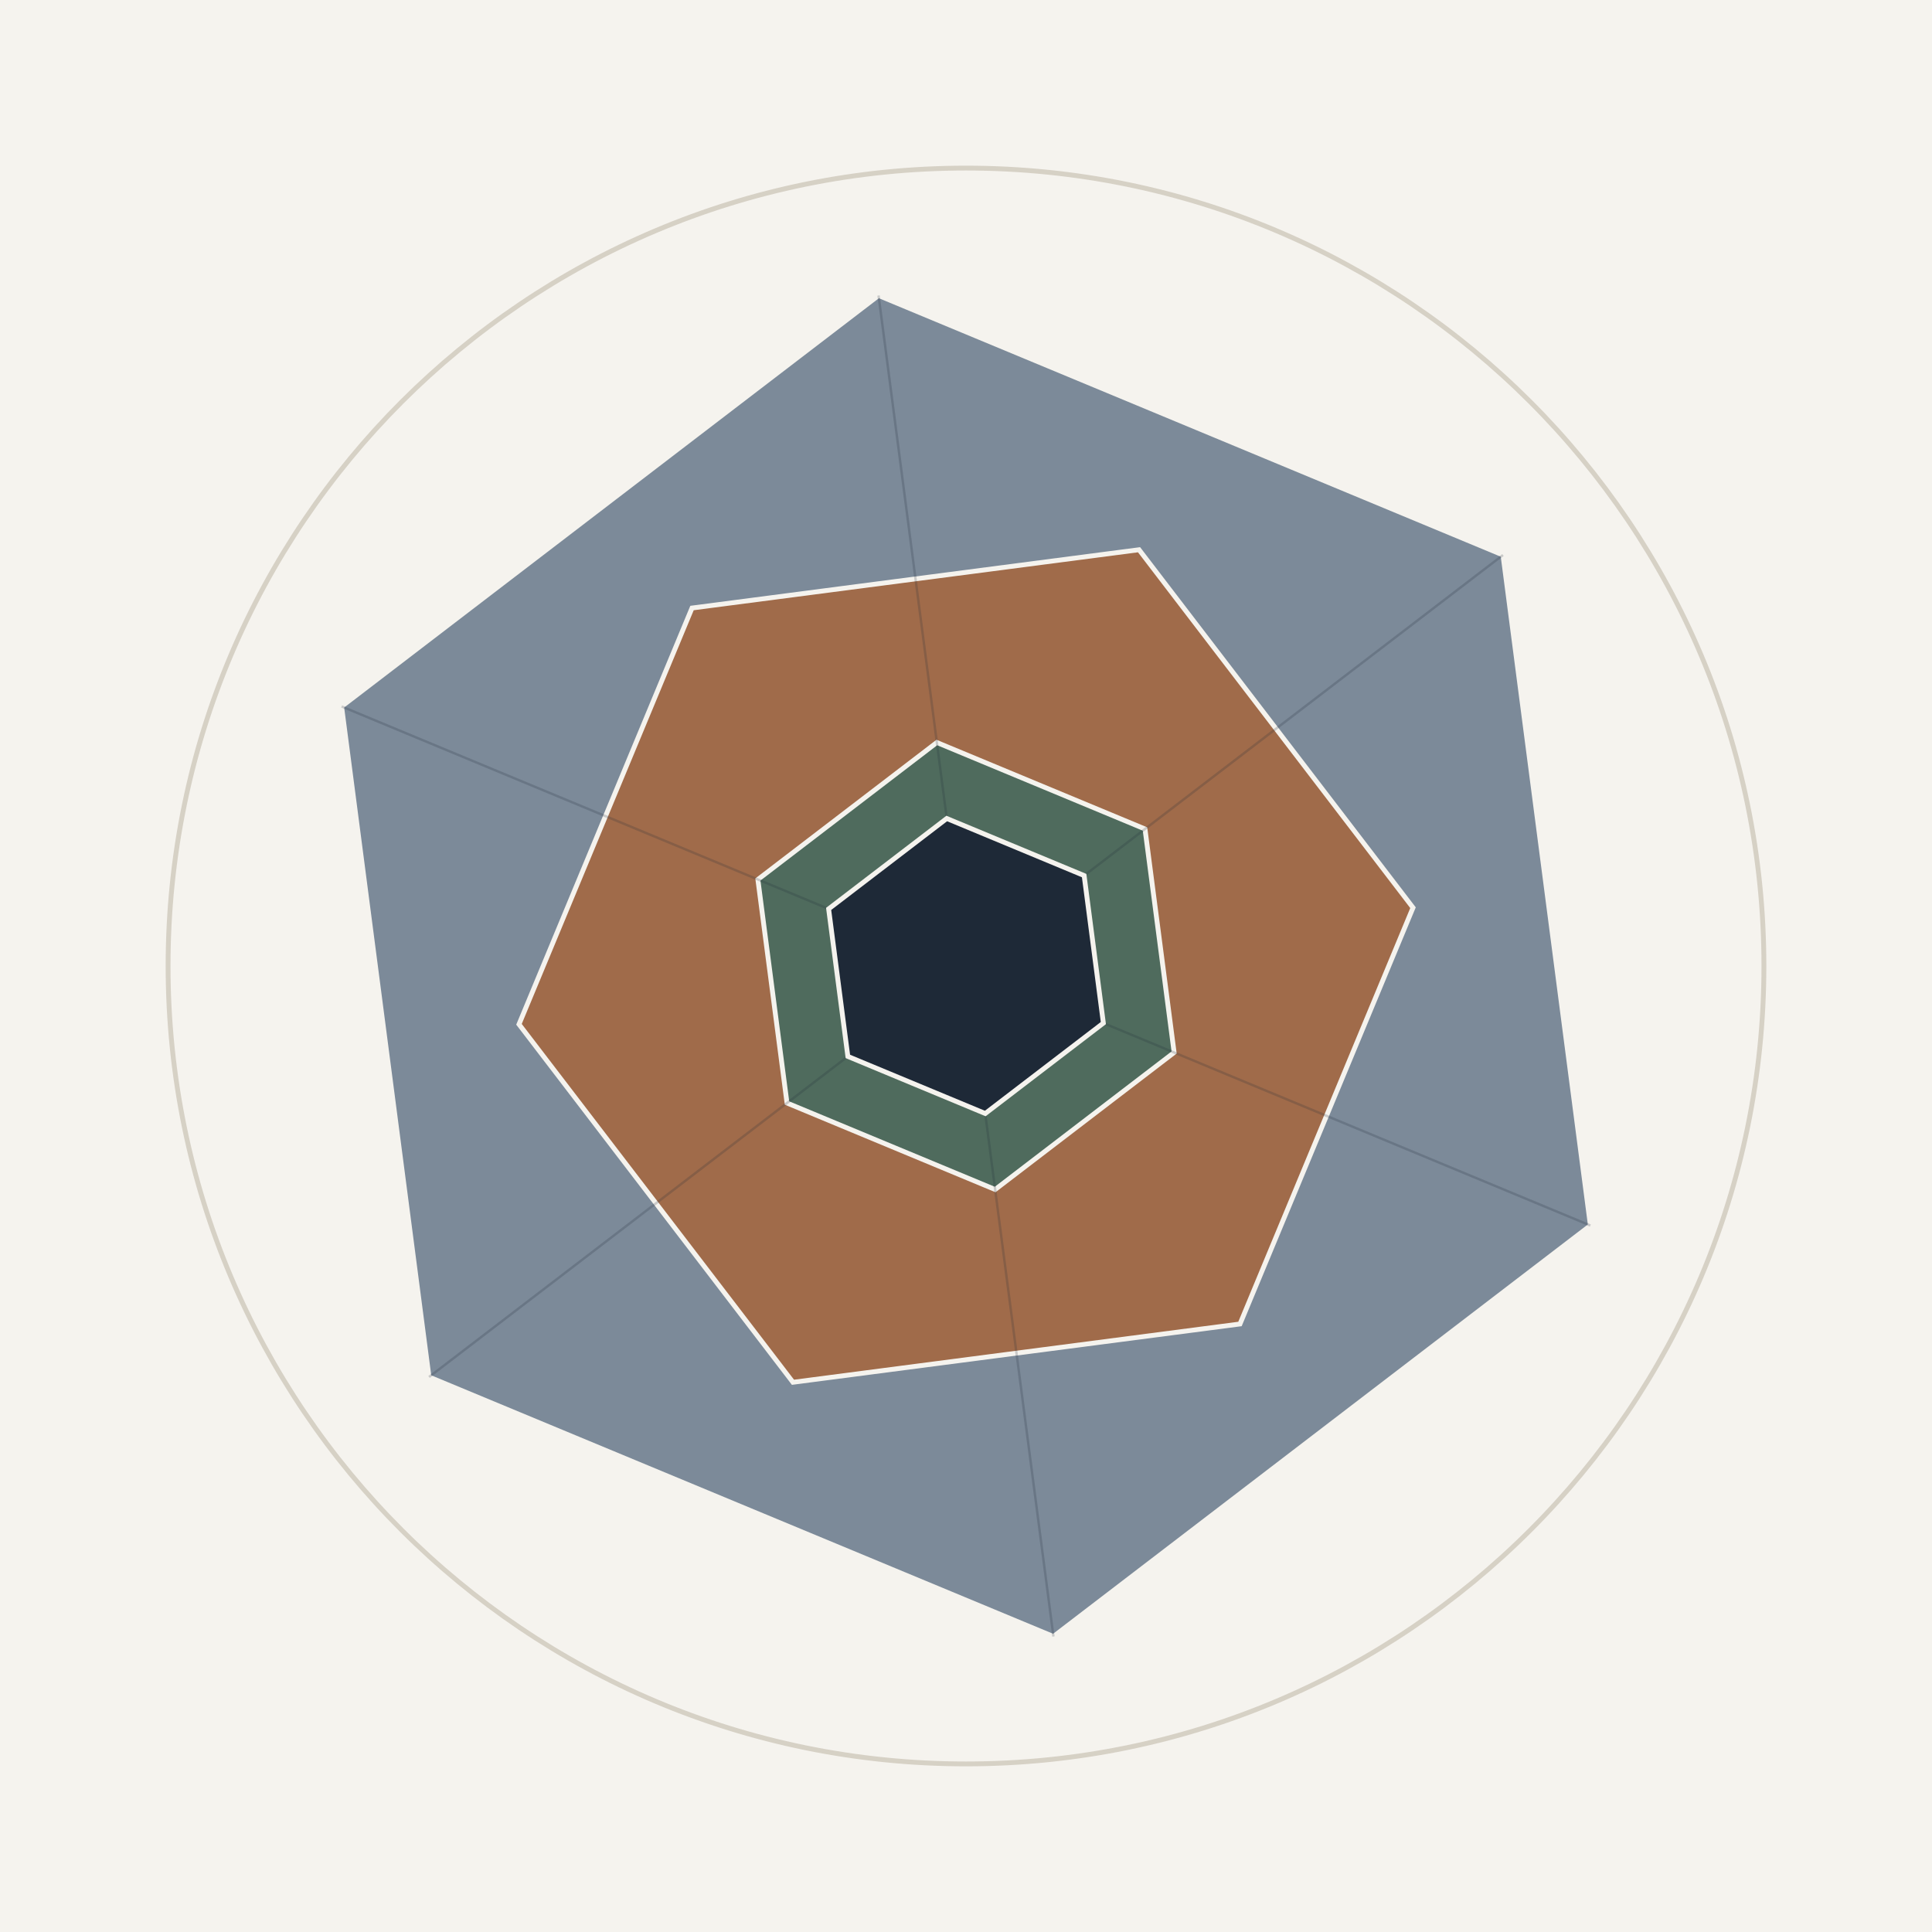
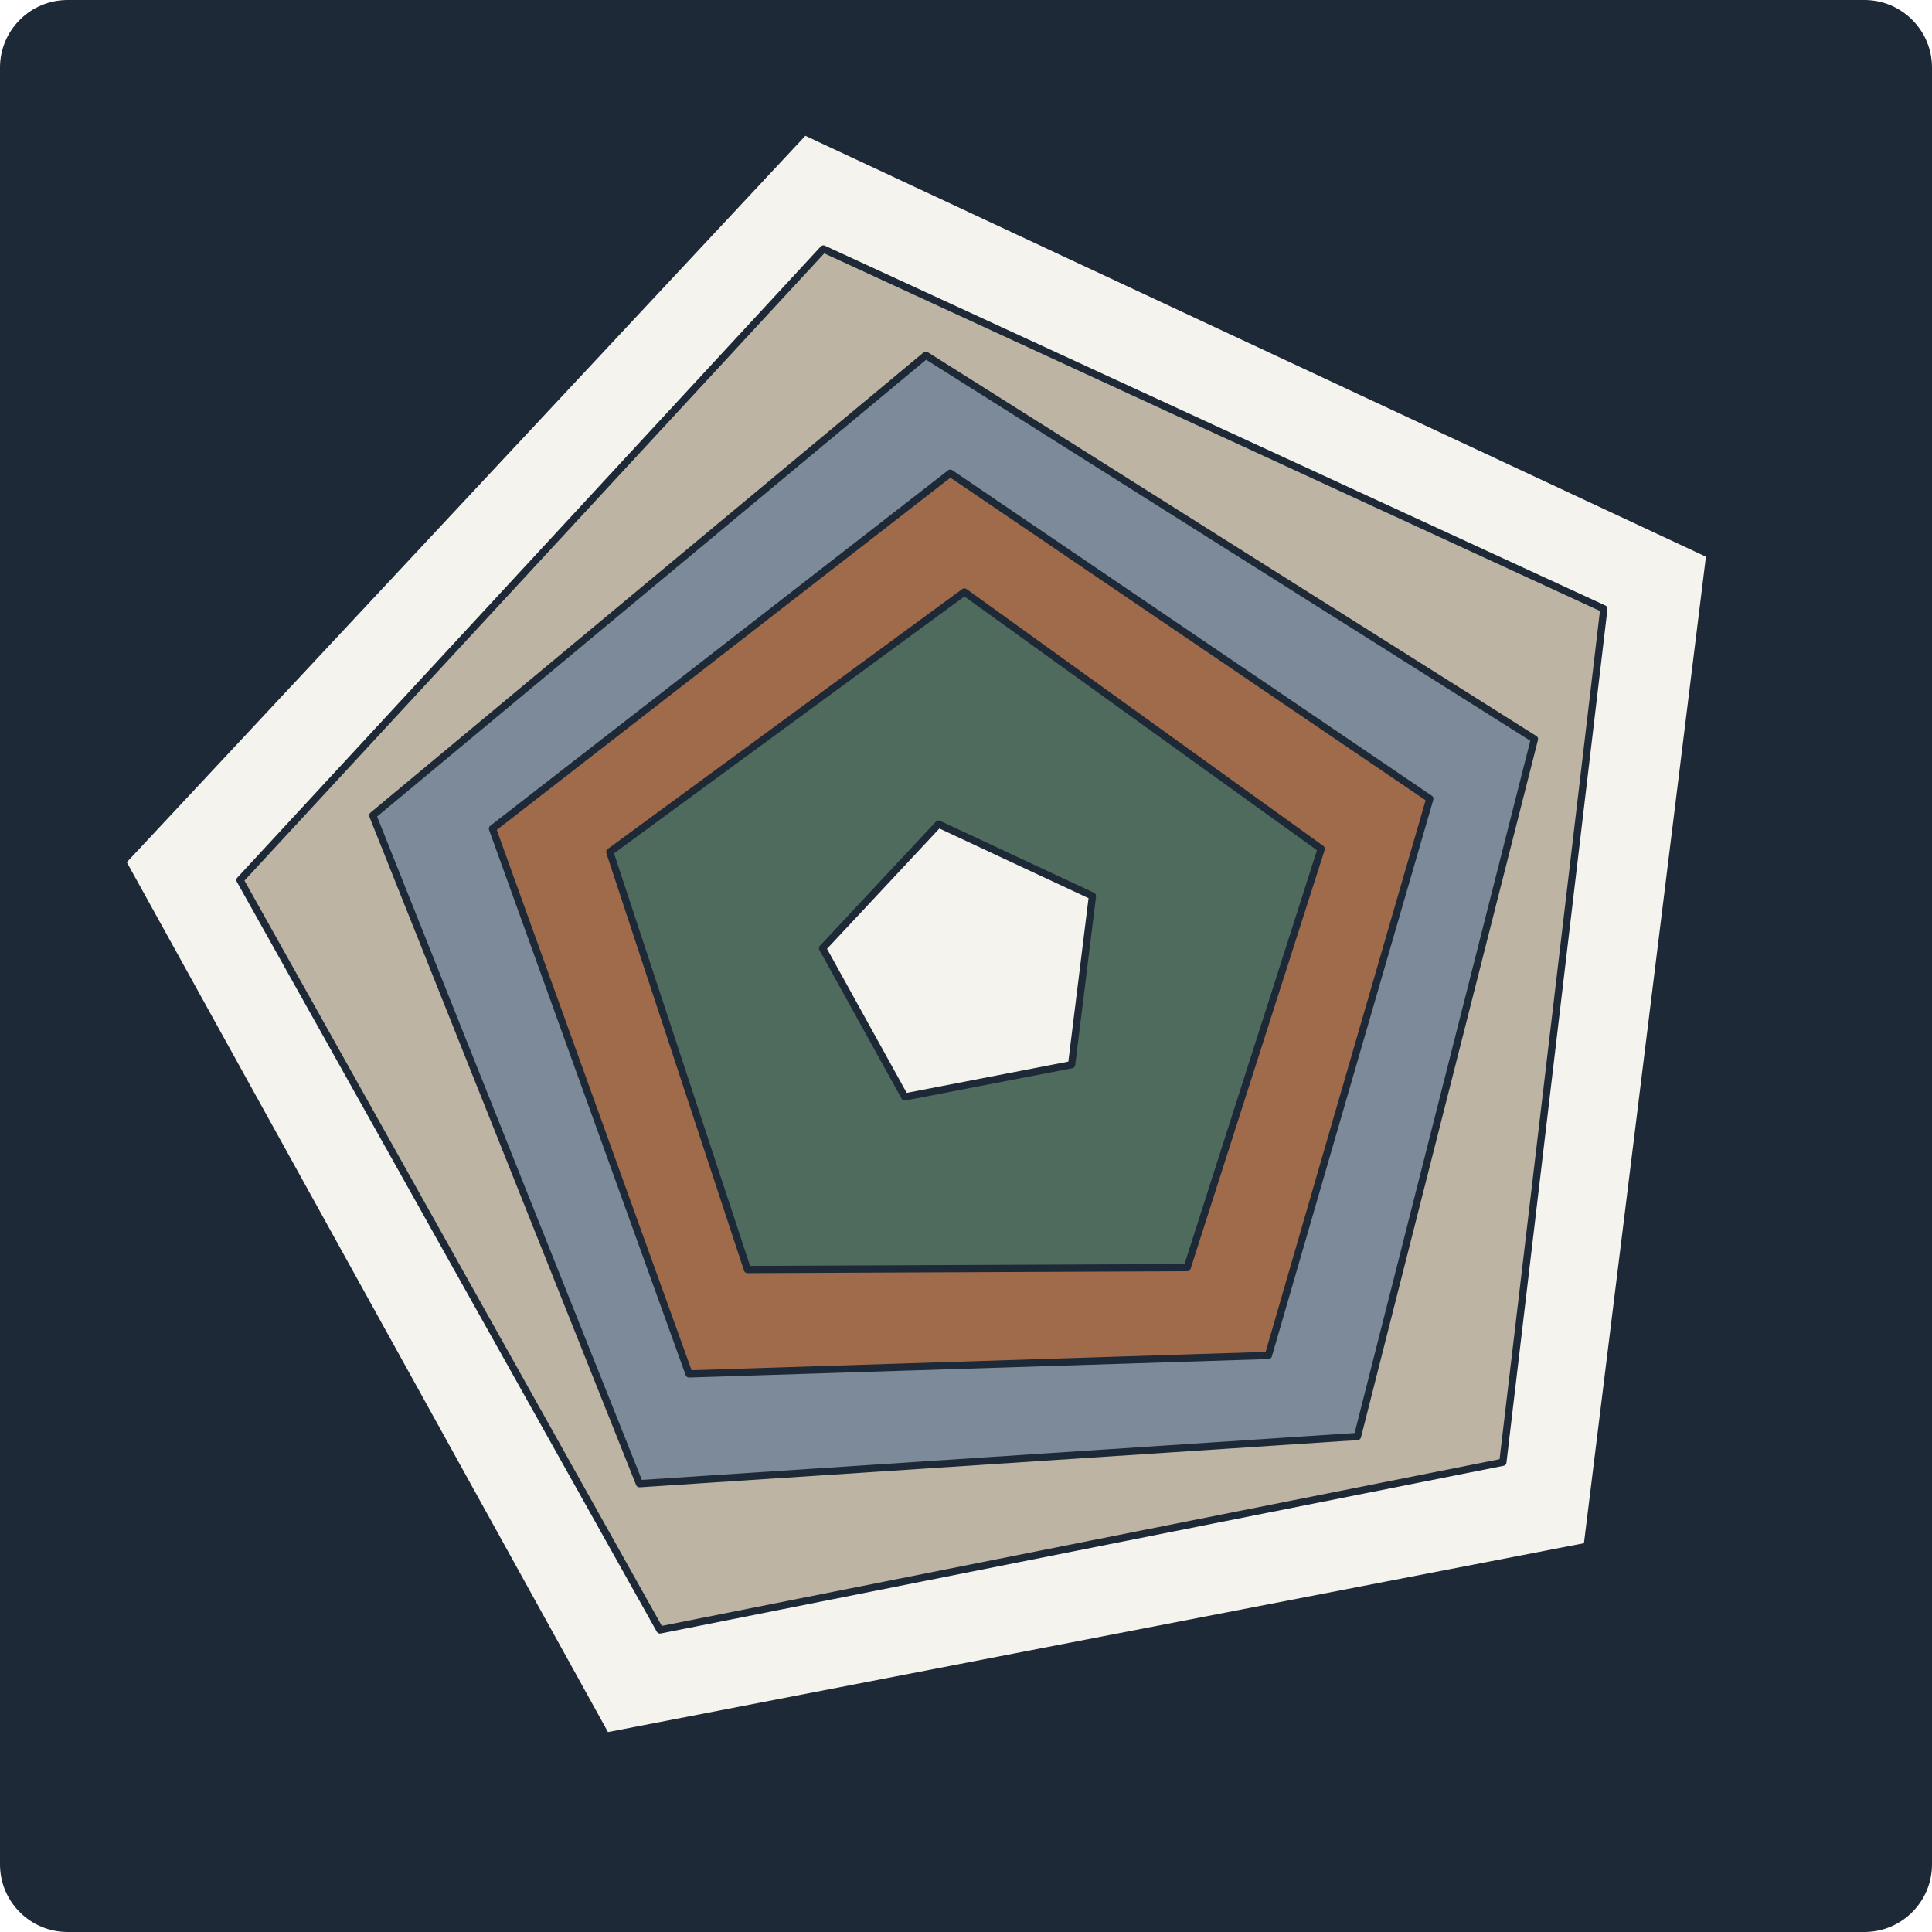
<svg xmlns="http://www.w3.org/2000/svg" width="800" height="800" viewBox="0 0 800 800">
-   <rect width="800" height="800" fill="#f5f3ee" />
-   <circle cx="400" cy="400" r="330.4" fill="none" stroke="#bdb4a4" stroke-width="2" opacity="0.55" />
-   <g stroke="#f5f3ee" stroke-width="2">
-     <polygon points="658.55,507.47 436.21,677.65 177.65,570.18 141.45,292.53 363.79,122.35 622.35,229.82" fill="#7c8a99" />
-     <polygon points="513.45,548.23 328.35,572.37 214.9,424.14 286.55,251.77 471.65,227.63 585.1,375.86" fill="#a06b4a" />
-     <polygon points="412.07,492.55 325.88,456.73 313.82,364.18 387.93,307.45 474.12,343.27 486.18,435.82" fill="#4f6b5d" />
+   <rect width="800" height="800" rx="28" fill="#1e2937" />
+   <g stroke="#4f6b5d" stroke-width="1" stroke-opacity="0.22">
+     <line x1="400.00" y1="400.00" x2="333.13" y2="54.41" />
+     <line x1="400.00" y1="400.00" x2="708.01" y2="229.61" />
+     <line x1="400.00" y1="400.00" x2="657.23" y2="640.28" />
+     <line x1="400.00" y1="400.00" x2="250.97" y2="718.89" />
+     <line x1="400.00" y1="400.00" x2="50.66" y2="356.81" />
  </g>
-   <path d="M400 400 L658.55,507.47 M400 400 L436.21,677.65 M400 400 L177.65,570.18 M400 400 L141.45,292.53 M400 400 L363.79,122.35 M400 400 L622.35,229.82" fill="none" stroke="#1e2937" stroke-opacity="0.2" stroke-width="1" />
-   <polygon points="456.88,423.64 407.97,461.08 351.08,437.44 343.12,376.36 392.03,338.92 448.92,362.56" fill="#1e2937" stroke="#f5f3ee" stroke-width="2" />
+   <g stroke="#1e2937" stroke-width="3.00" stroke-linejoin="round">
+     <polygon points="333.13,54.41 708.01,229.61 657.23,640.28 250.97,718.89 50.66,356.81" fill="#f5f3ee" />
+     <polygon points="340.94,103.10 664.12,252.08 622.30,605.48 273.27,674.92 99.38,364.42" fill="#bdb4a4" />
+     <polygon points="383.37,147.11 635.38,306.04 562.10,594.82 264.80,614.37 154.35,337.66" fill="#7c8a99" />
+     <polygon points="393.49,195.94 592.06,330.75 525.21,561.26 285.33,568.91 203.92,343.14" fill="#a06b4a" />
+     <polygon points="399.33,245.12 547.09,351.50 491.58,524.90 309.51,525.69 252.49,352.78" fill="#4f6b5d" />
+   </g>
+   <polygon points="388.63,341.25 452.36,371.03 443.73,440.85 374.66,454.21 340.61,392.66" fill="#f5f3ee" stroke="#1e2937" stroke-width="3.00" stroke-linejoin="round" />
</svg>
